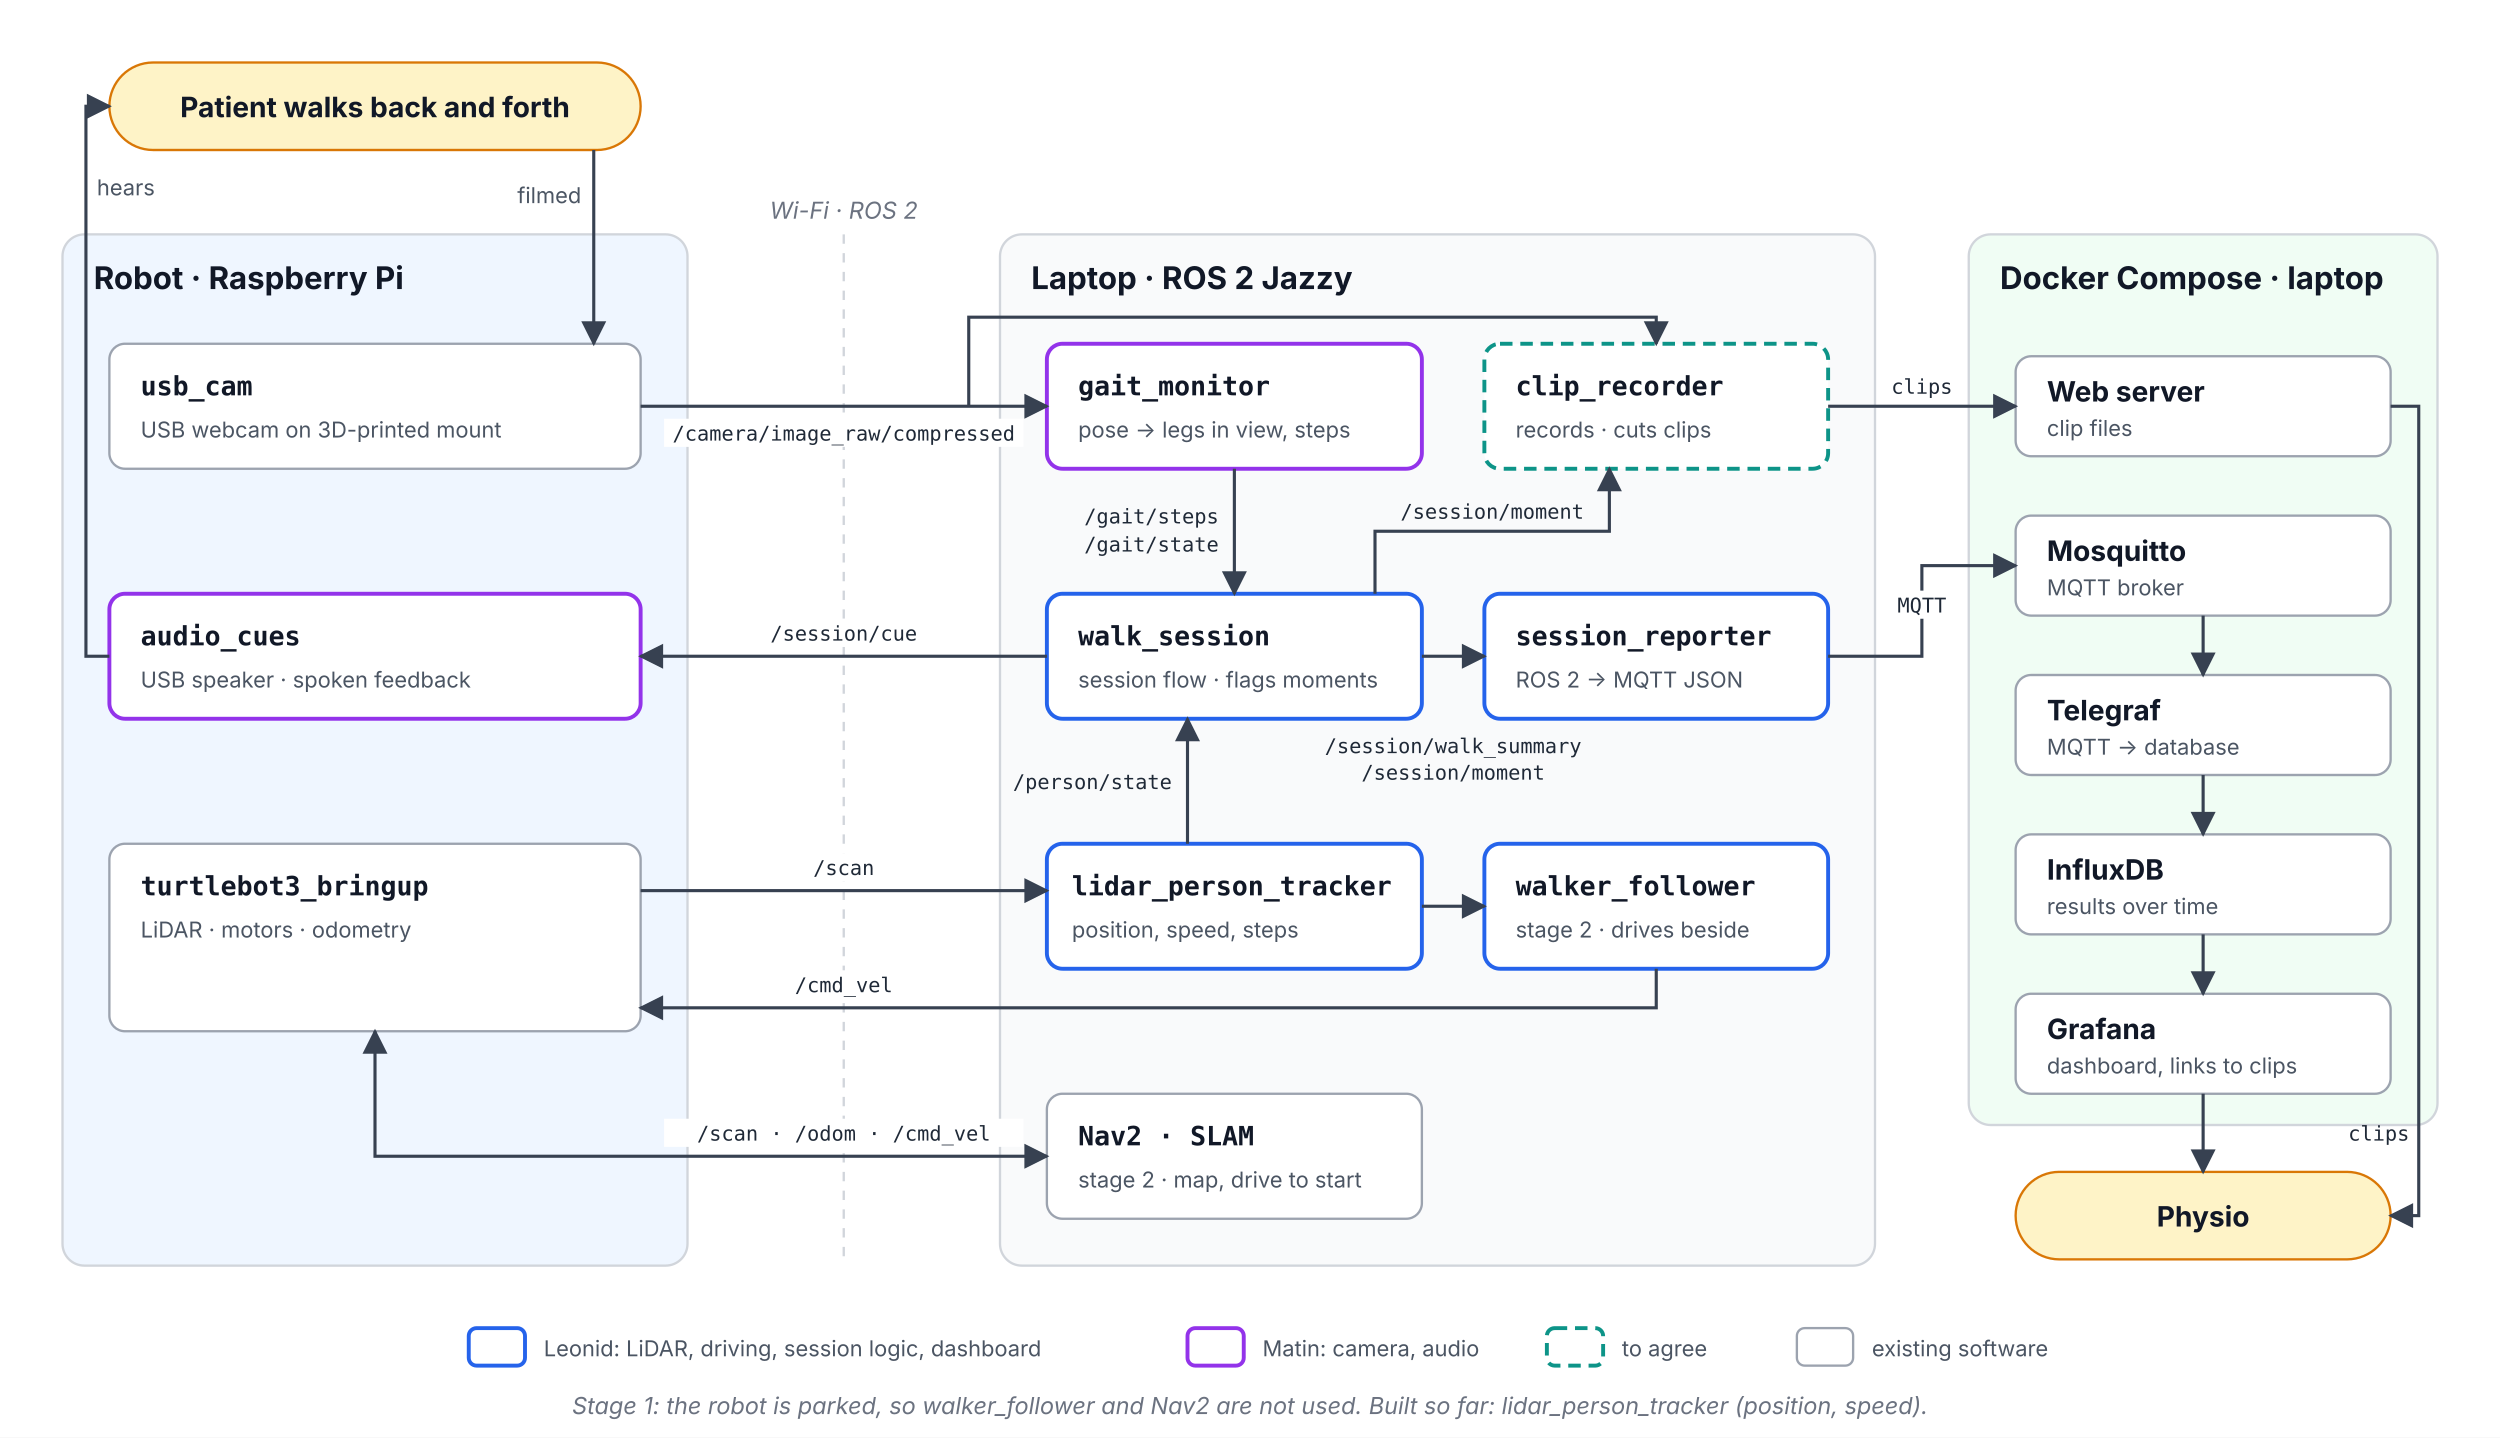
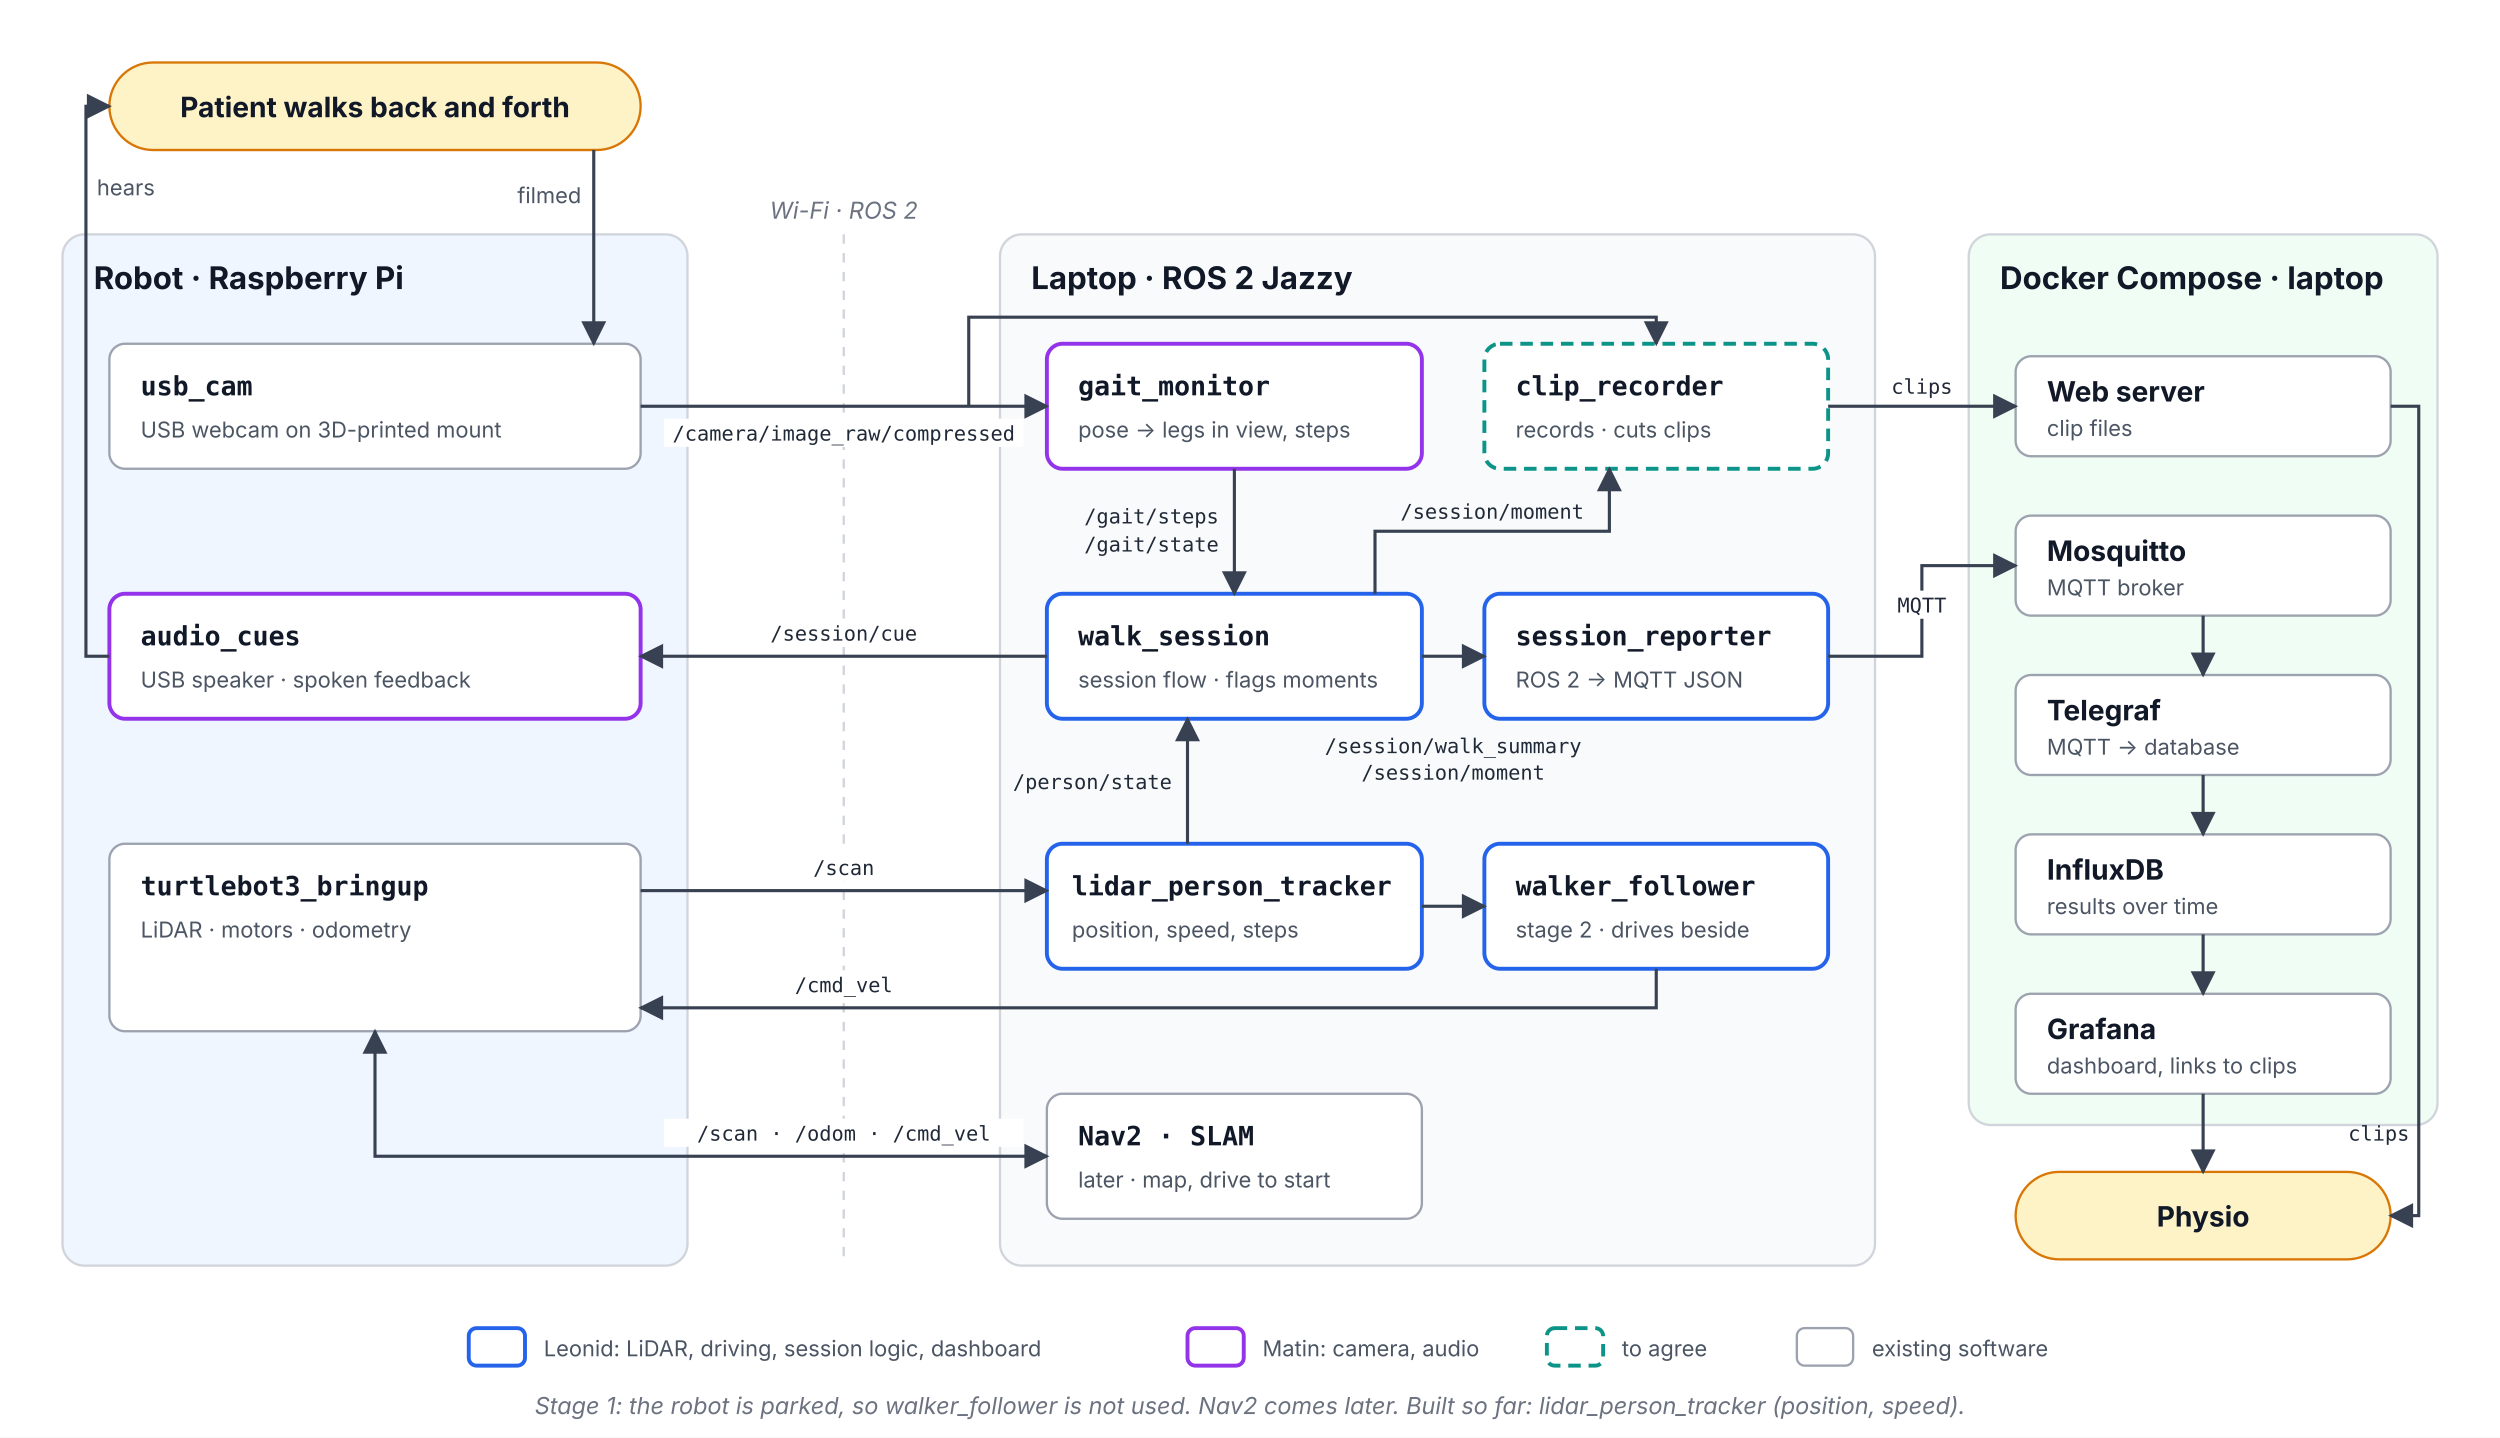
<svg xmlns="http://www.w3.org/2000/svg" viewBox="0 0 1600 920" width="1600" height="920" font-family="Inter, Helvetica, Arial, sans-serif">
  <defs>
    <marker id="arrow" viewBox="0 0 10 10" refX="9" refY="5" markerWidth="8" markerHeight="8" orient="auto-start-reverse">
      <path d="M0,0 L10,5 L0,10 z" fill="#374151" />
    </marker>
    <style>
      .group { stroke: #d1d5db; stroke-width: 1.5; }
      .title { font-size: 20px; font-weight: 700; fill: #111827; }
      .ours { fill: #ffffff; stroke: #2563eb; stroke-width: 2.5; }
      .matin { fill: #ffffff; stroke: #9333ea; stroke-width: 2.5; }
      .agree { fill: #ffffff; stroke: #0d9488; stroke-width: 2.5; stroke-dasharray: 8 5; }
      .existing { fill: #ffffff; stroke: #9ca3af; stroke-width: 1.5; }
      .person { fill: #fef3c7; stroke: #d97706; stroke-width: 1.5; }
      .name { font-family: Menlo, Consolas, monospace; font-size: 17px; font-weight: 700; fill: #111827; }
      .plain { font-size: 18px; font-weight: 700; fill: #111827; }
      .sub { font-size: 14px; fill: #4b5563; }
      .edge { stroke: #374151; stroke-width: 2; fill: none; }
      .label { font-family: Menlo, Consolas, monospace; font-size: 13px; fill: #1f2937; }
      .note { font-size: 15px; fill: #6b7280; font-style: italic; }
    </style>
  </defs>
  <rect width="1600" height="920" fill="#ffffff" />
  <rect class="group" x="40" y="150" width="400" height="660" rx="14" fill="#eff6ff" />
  <text class="title" x="60" y="185">Robot · Raspberry Pi</text>
  <rect class="group" x="640" y="150" width="560" height="660" rx="14" fill="#f9fafb" />
  <text class="title" x="660" y="185">Laptop · ROS 2 Jazzy</text>
  <rect class="group" x="1260" y="150" width="300" height="570" rx="14" fill="#f0fdf4" />
  <text class="title" x="1280" y="185">Docker Compose · laptop</text>
  <text class="note" x="540" y="140" text-anchor="middle">Wi-Fi · ROS 2</text>
  <line x1="540" y1="150" x2="540" y2="810" stroke="#d1d5db" stroke-width="1.5" stroke-dasharray="6 6" />
  <rect class="person" x="70" y="40" width="340" height="56" rx="28" />
  <text class="plain" x="240" y="75" text-anchor="middle">Patient walks back and forth</text>
  <rect class="person" x="1290" y="750" width="240" height="56" rx="28" />
  <text class="plain" x="1410" y="785" text-anchor="middle">Physio</text>
  <rect class="existing" x="70" y="220" width="340" height="80" rx="10" />
  <text class="name" x="90" y="253">usb_cam</text>
  <text class="sub" x="90" y="280">USB webcam on 3D-printed mount</text>
  <rect class="matin" x="70" y="380" width="340" height="80" rx="10" />
  <text class="name" x="90" y="413">audio_cues</text>
  <text class="sub" x="90" y="440">USB speaker · spoken feedback</text>
  <rect class="existing" x="70" y="540" width="340" height="120" rx="10" />
  <text class="name" x="90" y="573">turtlebot3_bringup</text>
  <text class="sub" x="90" y="600">LiDAR · motors · odometry</text>
  <rect class="matin" x="670" y="220" width="240" height="80" rx="10" />
  <text class="name" x="690" y="253">gait_monitor</text>
  <text class="sub" x="690" y="280">pose → legs in view, steps</text>
  <rect class="agree" x="950" y="220" width="220" height="80" rx="10" />
  <text class="name" x="970" y="253">clip_recorder</text>
  <text class="sub" x="970" y="280">records · cuts clips</text>
  <rect class="ours" x="670" y="380" width="240" height="80" rx="10" />
  <text class="name" x="690" y="413">walk_session</text>
  <text class="sub" x="690" y="440">session flow · flags moments</text>
  <rect class="ours" x="950" y="380" width="220" height="80" rx="10" />
  <text class="name" x="970" y="413">session_reporter</text>
  <text class="sub" x="970" y="440">ROS 2 → MQTT JSON</text>
  <rect class="ours" x="670" y="540" width="240" height="80" rx="10" />
  <text class="name" x="686" y="573" font-size="15">lidar_person_tracker</text>
  <text class="sub" x="686" y="600">position, speed, steps</text>
  <rect class="ours" x="950" y="540" width="220" height="80" rx="10" />
  <text class="name" x="970" y="573">walker_follower</text>
  <text class="sub" x="970" y="600">stage 2 · drives beside</text>
  <rect class="existing" x="670" y="700" width="240" height="80" rx="10" />
  <text class="name" x="690" y="733">Nav2 · SLAM</text>
-   <text class="sub" x="690" y="760">stage 2 · map, drive to start</text>
+   <text class="sub" x="690" y="760">later · map, drive to start</text>
  <rect class="existing" x="1290" y="228" width="240" height="64" rx="10" />
  <text class="plain" x="1310" y="257">Web server</text>
  <text class="sub" x="1310" y="279">clip files</text>
  <rect class="existing" x="1290" y="330" width="240" height="64" rx="10" />
  <text class="plain" x="1310" y="359">Mosquitto</text>
  <text class="sub" x="1310" y="381">MQTT broker</text>
  <rect class="existing" x="1290" y="432" width="240" height="64" rx="10" />
  <text class="plain" x="1310" y="461">Telegraf</text>
  <text class="sub" x="1310" y="483">MQTT → database</text>
  <rect class="existing" x="1290" y="534" width="240" height="64" rx="10" />
  <text class="plain" x="1310" y="563">InfluxDB</text>
  <text class="sub" x="1310" y="585">results over time</text>
  <rect class="existing" x="1290" y="636" width="240" height="64" rx="10" />
  <text class="plain" x="1310" y="665">Grafana</text>
  <text class="sub" x="1310" y="687">dashboard, links to clips</text>
  <path class="edge" d="M380,96 L380,220" marker-end="url(#arrow)" />
  <text class="sub" x="372" y="130" text-anchor="end">filmed</text>
  <path class="edge" d="M70,420 L55,420 L55,68 L70,68" marker-end="url(#arrow)" />
  <text class="sub" x="62" y="125">hears</text>
  <path class="edge" d="M410,260 L670,260" marker-end="url(#arrow)" />
  <rect x="425" y="268" width="230" height="18" fill="#ffffff" />
  <text class="label" x="540" y="282" text-anchor="middle">/camera/image_raw/compressed</text>
  <path class="edge" d="M620,260 L620,203 L1060,203 L1060,220" marker-end="url(#arrow)" />
  <path class="edge" d="M670,420 L410,420" marker-end="url(#arrow)" />
  <rect x="470" y="396" width="140" height="18" fill="#ffffff" />
  <text class="label" x="540" y="410" text-anchor="middle">/session/cue</text>
  <path class="edge" d="M410,570 L670,570" marker-end="url(#arrow)" />
  <rect x="505" y="546" width="70" height="18" fill="#ffffff" />
  <text class="label" x="540" y="560" text-anchor="middle">/scan</text>
  <path class="edge" d="M1060,620 L1060,645 L410,645" marker-end="url(#arrow)" />
  <rect x="490" y="621" width="100" height="18" fill="#ffffff" />
  <text class="label" x="540" y="635" text-anchor="middle">/cmd_vel</text>
  <path class="edge" d="M240,660 L240,740 L670,740" marker-start="url(#arrow)" marker-end="url(#arrow)" />
  <rect x="425" y="716" width="230" height="18" fill="#ffffff" />
  <text class="label" x="540" y="730" text-anchor="middle">/scan · /odom · /cmd_vel</text>
  <path class="edge" d="M790,300 L790,380" marker-end="url(#arrow)" />
  <text class="label" x="780" y="335" text-anchor="end">/gait/steps</text>
  <text class="label" x="780" y="353" text-anchor="end">/gait/state</text>
  <path class="edge" d="M880,380 L880,340 L1030,340 L1030,300" marker-end="url(#arrow)" />
  <text class="label" x="955" y="332" text-anchor="middle">/session/moment</text>
  <path class="edge" d="M910,420 L950,420" marker-end="url(#arrow)" />
  <text class="label" x="930" y="482" text-anchor="middle">/session/walk_summary</text>
  <text class="label" x="930" y="499" text-anchor="middle">/session/moment</text>
  <path class="edge" d="M760,540 L760,460" marker-end="url(#arrow)" />
  <text class="label" x="750" y="505" text-anchor="end">/person/state</text>
  <path class="edge" d="M910,580 L950,580" marker-end="url(#arrow)" />
  <path class="edge" d="M1170,260 L1290,260" marker-end="url(#arrow)" />
  <text class="label" x="1230" y="252" text-anchor="middle">clips</text>
  <path class="edge" d="M1170,420 L1230,420 L1230,362 L1290,362" marker-end="url(#arrow)" />
  <rect x="1208" y="378" width="44" height="18" fill="#ffffff" />
  <text class="label" x="1230" y="392" text-anchor="middle">MQTT</text>
  <path class="edge" d="M1410,394 L1410,432" marker-end="url(#arrow)" />
  <path class="edge" d="M1410,496 L1410,534" marker-end="url(#arrow)" />
  <path class="edge" d="M1410,598 L1410,636" marker-end="url(#arrow)" />
  <path class="edge" d="M1410,700 L1410,750" marker-end="url(#arrow)" />
  <path class="edge" d="M1530,260 L1548,260 L1548,778 L1530,778" marker-end="url(#arrow)" />
  <text class="label" x="1542" y="730" text-anchor="end">clips</text>
  <rect class="ours" x="300" y="850" width="36" height="24" rx="5" />
  <text class="sub" x="348" y="868" font-size="16">Leonid: LiDAR, driving, session logic, dashboard</text>
  <rect class="matin" x="760" y="850" width="36" height="24" rx="5" />
  <text class="sub" x="808" y="868" font-size="16">Matin: camera, audio</text>
  <rect class="agree" x="990" y="850" width="36" height="24" rx="5" />
  <text class="sub" x="1038" y="868" font-size="16">to agree</text>
  <rect class="existing" x="1150" y="850" width="36" height="24" rx="5" />
  <text class="sub" x="1198" y="868" font-size="16">existing software</text>
-   <text class="note" x="800" y="905" text-anchor="middle">Stage 1: the robot is parked, so walker_follower and Nav2 are not used. Built so far: lidar_person_tracker (position, speed).</text>
+   <text class="note" x="800" y="905" text-anchor="middle">Stage 1: the robot is parked, so walker_follower is not used. Nav2 comes later. Built so far: lidar_person_tracker (position, speed).</text>
</svg>
